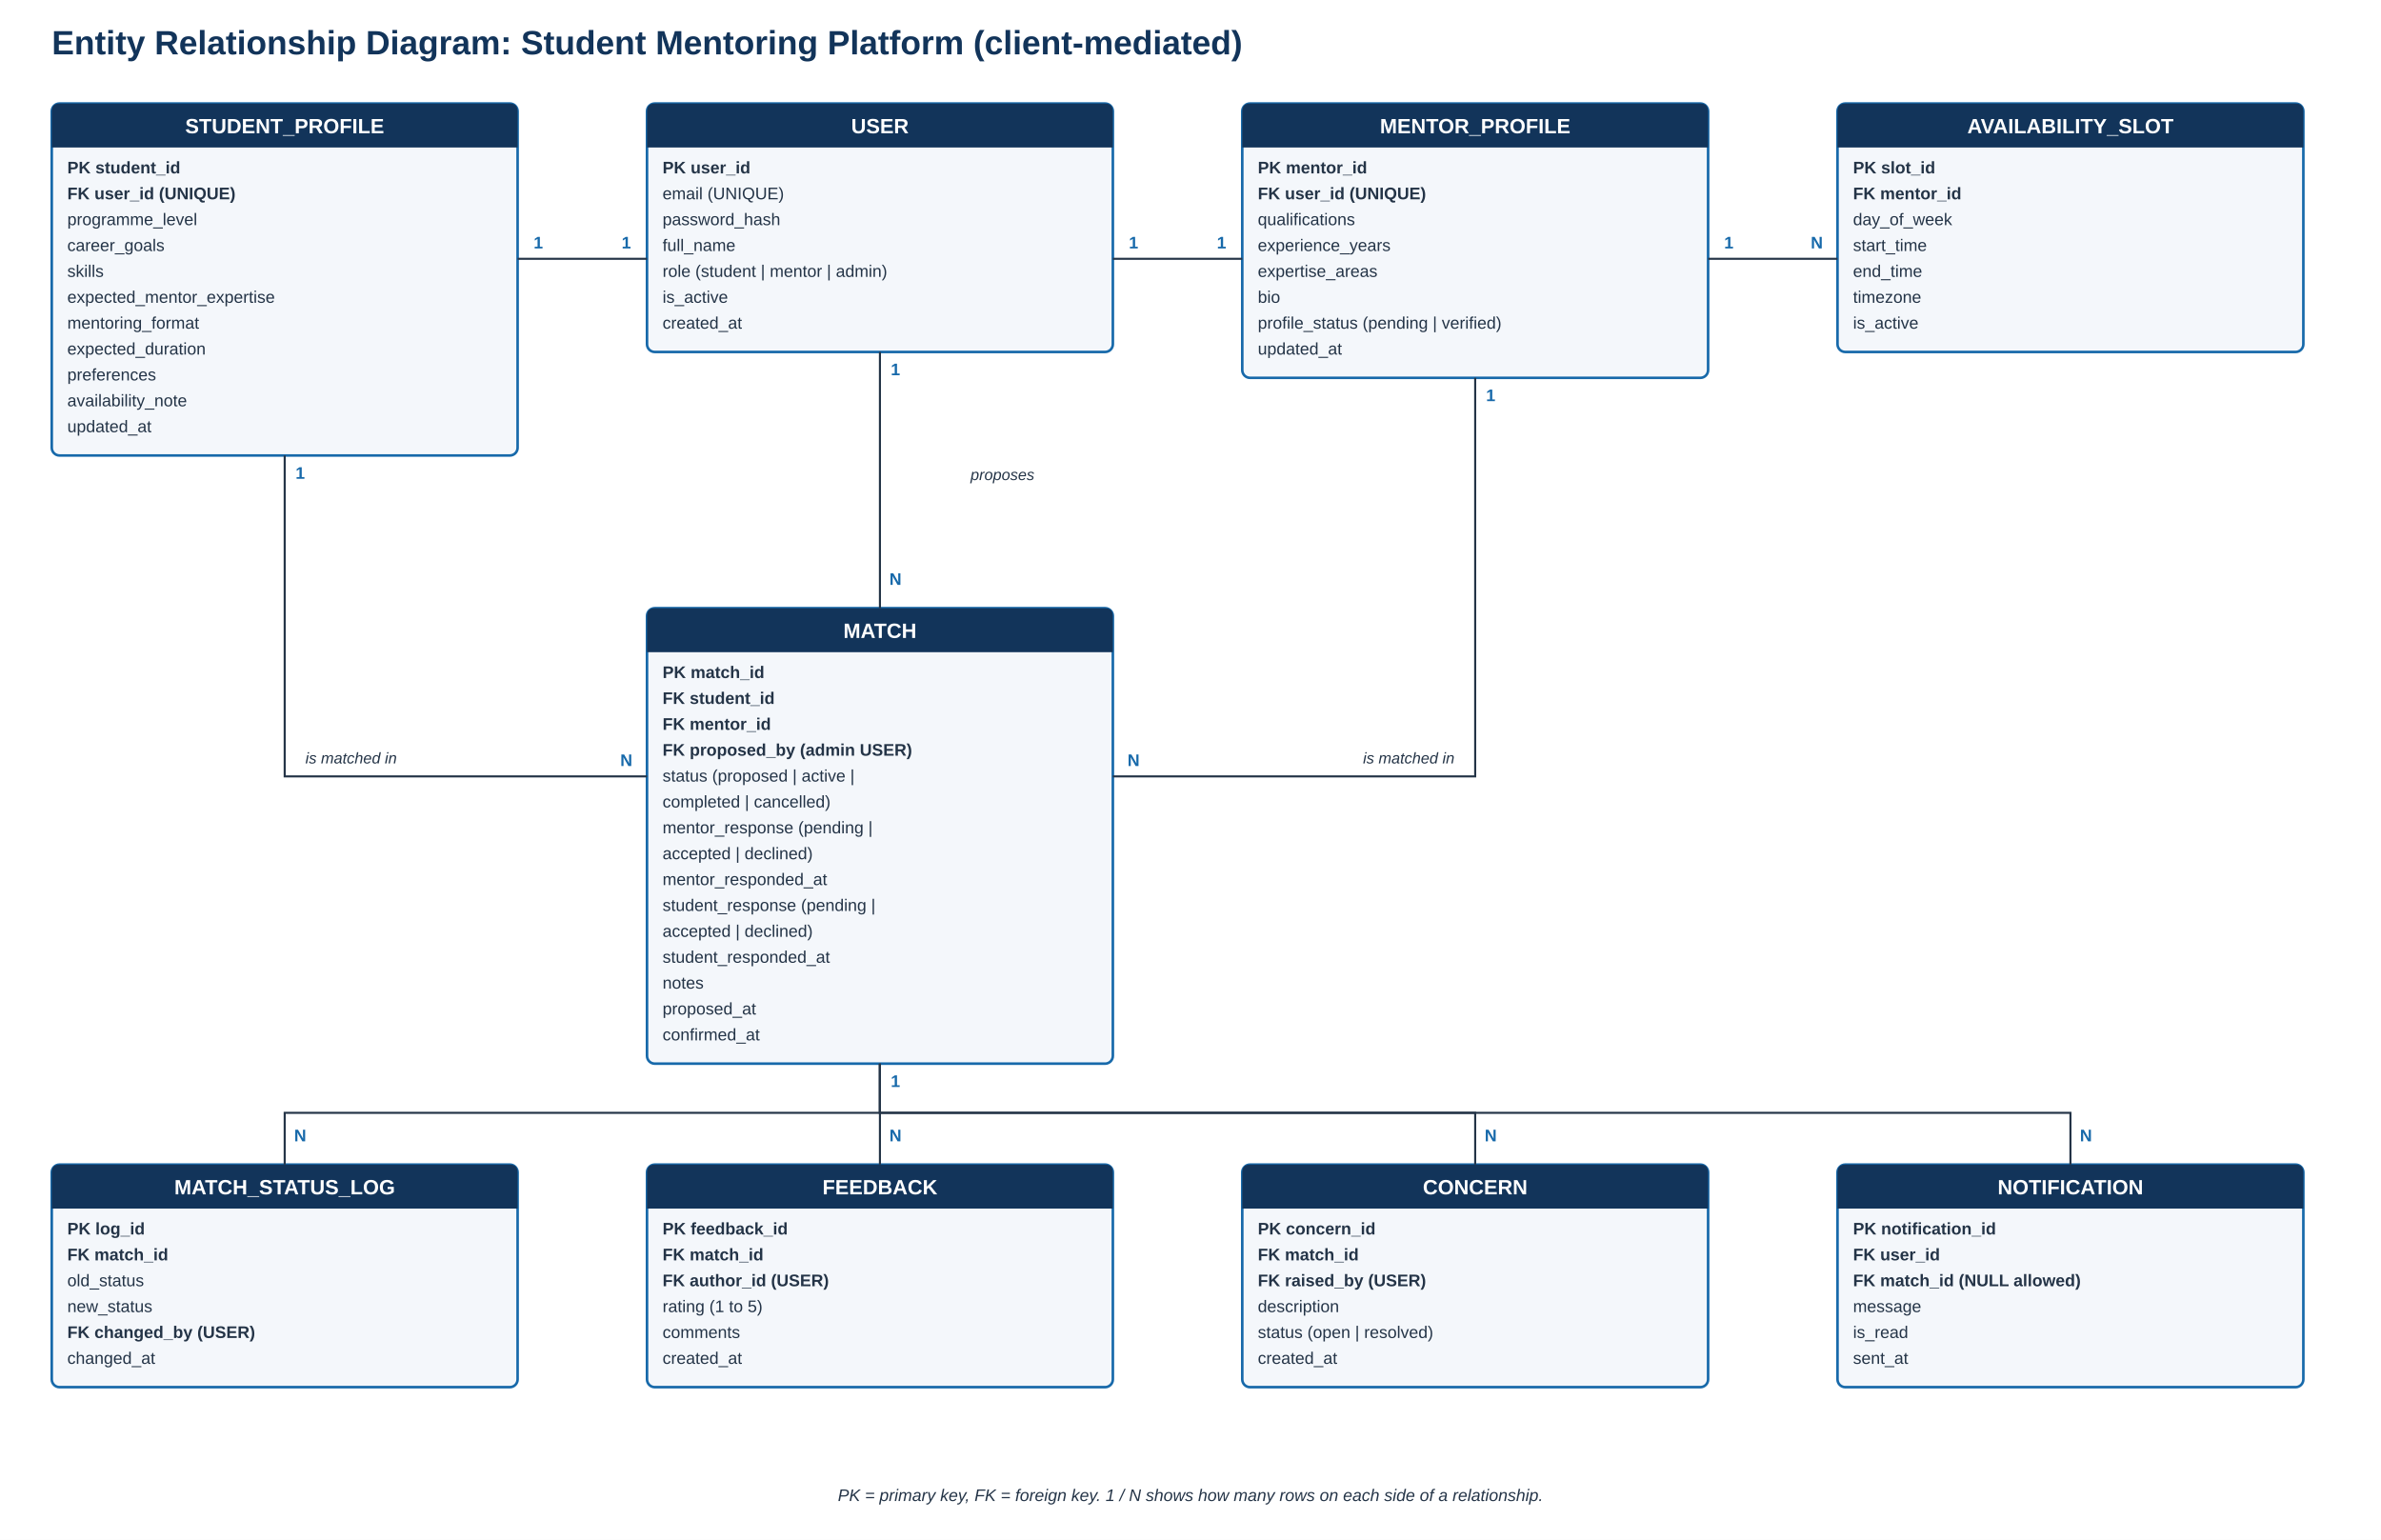
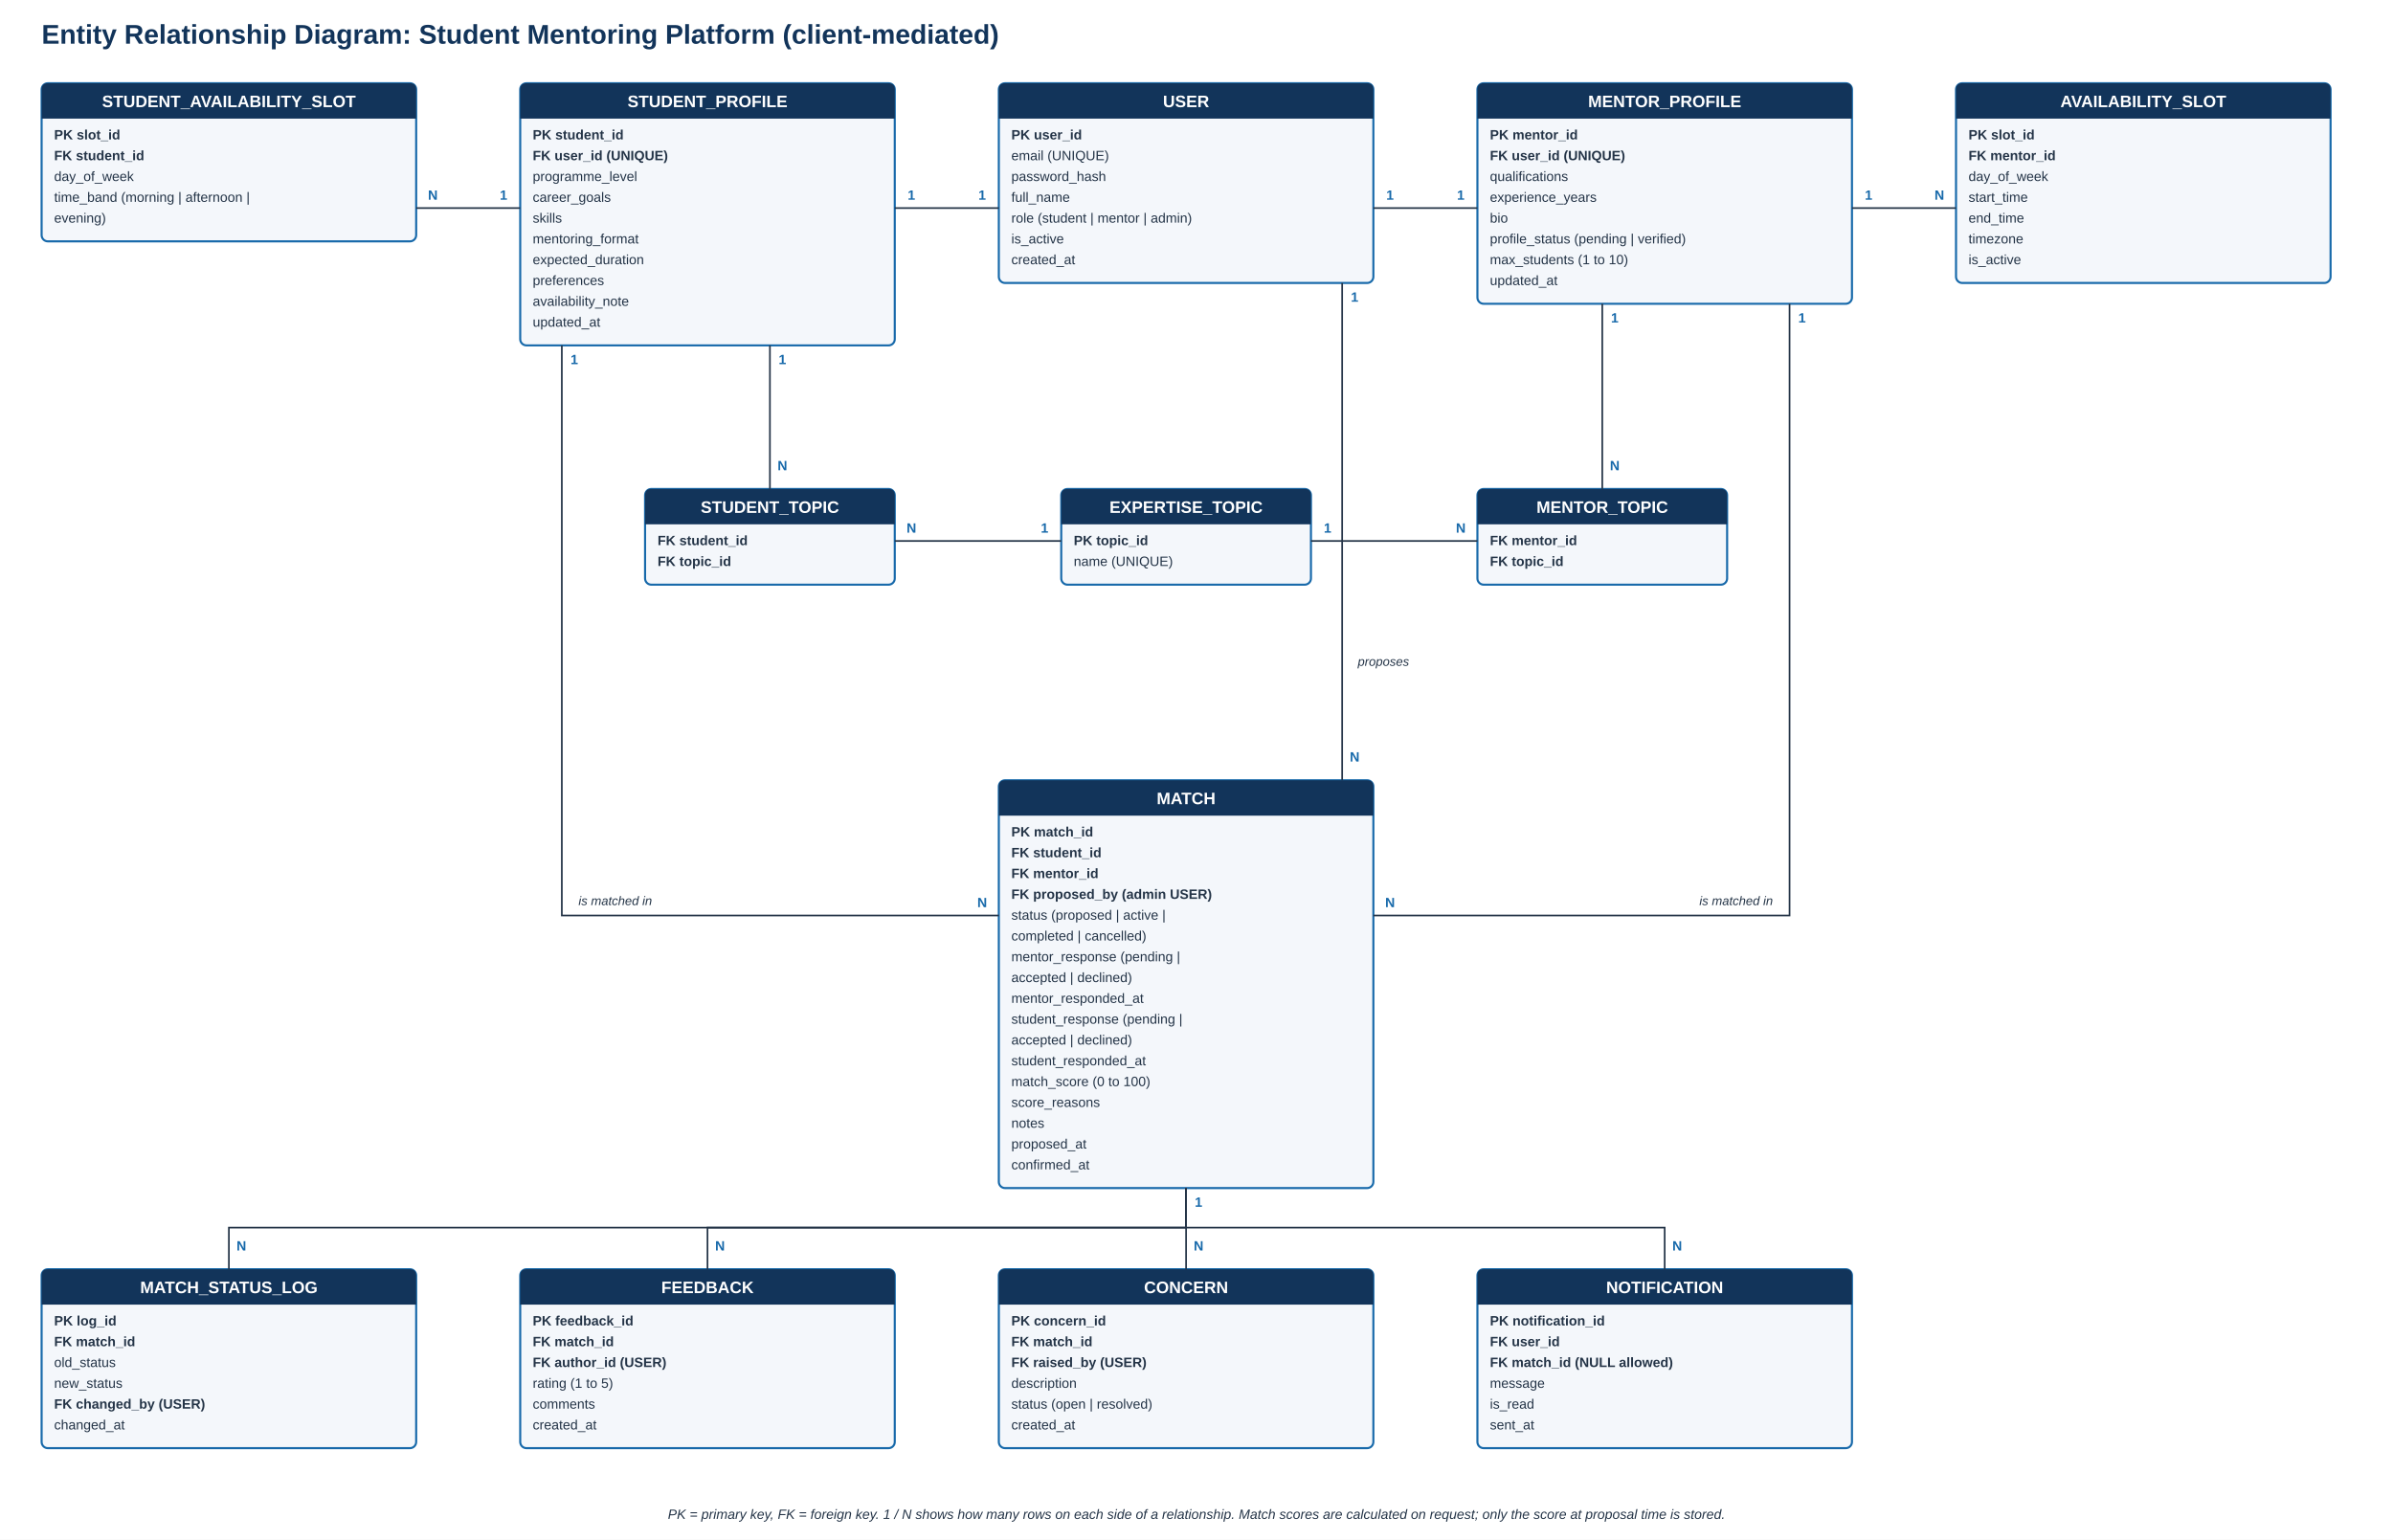
- <svg xmlns="http://www.w3.org/2000/svg" width="1840" height="1190" viewBox="0 0 1840 1190" font-family="Arial, Helvetica, sans-serif">
+ <svg xmlns="http://www.w3.org/2000/svg" width="2300" height="1480" viewBox="0 0 2300 1480" font-family="Arial, Helvetica, sans-serif">
  <rect width="100%" height="100%" fill="#fff" />
  <defs>
    <marker id="tri" viewBox="0 0 12 12" refX="11" refY="6" markerWidth="14" markerHeight="14" orient="auto">
      <path d="M1,1 L11,6 L1,11 Z" fill="#fff" stroke="#243447" stroke-width="1.4" />
    </marker>
    <marker id="arr" viewBox="0 0 12 12" refX="11" refY="6" markerWidth="10" markerHeight="10" orient="auto">
      <path d="M1,1 L11,6 L1,11" fill="none" stroke="#243447" stroke-width="1.6" />
    </marker>
  </defs>
  <text x="40" y="42" font-size="26" font-weight="700" fill="#12345a">Entity Relationship Diagram: Student Mentoring Platform (client-mediated)</text>
-   <rect x="40" y="80" width="360" height="272" rx="6" fill="#f4f7fb" stroke="#1769aa" stroke-width="2" />
+   <rect x="40" y="80" width="360" height="152" rx="6" fill="#f4f7fb" stroke="#1769aa" stroke-width="2" />
  <path d="M40,114 V86 Q40,80 46,80 H394 Q400,80 400,86 V114 Z" fill="#12345a" />
-   <text x="220.0" y="103" text-anchor="middle" font-size="16" font-weight="700" fill="#fff">STUDENT_PROFILE</text>
-   <text x="52" y="134" font-size="13" font-weight="700" fill="#243447">PK student_id</text>
-   <text x="52" y="154" font-size="13" font-weight="700" fill="#243447">FK user_id  (UNIQUE)</text>
-   <text x="52" y="174" font-size="13" font-weight="400" fill="#243447">programme_level</text>
-   <text x="52" y="194" font-size="13" font-weight="400" fill="#243447">career_goals</text>
-   <text x="52" y="214" font-size="13" font-weight="400" fill="#243447">skills</text>
-   <text x="52" y="234" font-size="13" font-weight="400" fill="#243447">expected_mentor_expertise</text>
-   <text x="52" y="254" font-size="13" font-weight="400" fill="#243447">mentoring_format</text>
-   <text x="52" y="274" font-size="13" font-weight="400" fill="#243447">expected_duration</text>
-   <text x="52" y="294" font-size="13" font-weight="400" fill="#243447">preferences</text>
-   <text x="52" y="314" font-size="13" font-weight="400" fill="#243447">availability_note</text>
-   <text x="52" y="334" font-size="13" font-weight="400" fill="#243447">updated_at</text>
-   <rect x="500" y="80" width="360" height="192" rx="6" fill="#f4f7fb" stroke="#1769aa" stroke-width="2" />
+   <text x="220.0" y="103" text-anchor="middle" font-size="16" font-weight="700" fill="#fff">STUDENT_AVAILABILITY_SLOT</text>
+   <text x="52" y="134" font-size="13" font-weight="700" fill="#243447">PK slot_id</text>
+   <text x="52" y="154" font-size="13" font-weight="700" fill="#243447">FK student_id</text>
+   <text x="52" y="174" font-size="13" font-weight="400" fill="#243447">day_of_week</text>
+   <text x="52" y="194" font-size="13" font-weight="400" fill="#243447">time_band (morning | afternoon |</text>
+   <text x="52" y="214" font-size="13" font-weight="400" fill="#243447">           evening)</text>
+   <rect x="500" y="80" width="360" height="252" rx="6" fill="#f4f7fb" stroke="#1769aa" stroke-width="2" />
  <path d="M500,114 V86 Q500,80 506,80 H854 Q860,80 860,86 V114 Z" fill="#12345a" />
-   <text x="680.0" y="103" text-anchor="middle" font-size="16" font-weight="700" fill="#fff">USER</text>
-   <text x="512" y="134" font-size="13" font-weight="700" fill="#243447">PK user_id</text>
-   <text x="512" y="154" font-size="13" font-weight="400" fill="#243447">email  (UNIQUE)</text>
-   <text x="512" y="174" font-size="13" font-weight="400" fill="#243447">password_hash</text>
-   <text x="512" y="194" font-size="13" font-weight="400" fill="#243447">full_name</text>
-   <text x="512" y="214" font-size="13" font-weight="400" fill="#243447">role (student | mentor | admin)</text>
-   <text x="512" y="234" font-size="13" font-weight="400" fill="#243447">is_active</text>
-   <text x="512" y="254" font-size="13" font-weight="400" fill="#243447">created_at</text>
-   <rect x="960" y="80" width="360" height="212" rx="6" fill="#f4f7fb" stroke="#1769aa" stroke-width="2" />
+   <text x="680.0" y="103" text-anchor="middle" font-size="16" font-weight="700" fill="#fff">STUDENT_PROFILE</text>
+   <text x="512" y="134" font-size="13" font-weight="700" fill="#243447">PK student_id</text>
+   <text x="512" y="154" font-size="13" font-weight="700" fill="#243447">FK user_id  (UNIQUE)</text>
+   <text x="512" y="174" font-size="13" font-weight="400" fill="#243447">programme_level</text>
+   <text x="512" y="194" font-size="13" font-weight="400" fill="#243447">career_goals</text>
+   <text x="512" y="214" font-size="13" font-weight="400" fill="#243447">skills</text>
+   <text x="512" y="234" font-size="13" font-weight="400" fill="#243447">mentoring_format</text>
+   <text x="512" y="254" font-size="13" font-weight="400" fill="#243447">expected_duration</text>
+   <text x="512" y="274" font-size="13" font-weight="400" fill="#243447">preferences</text>
+   <text x="512" y="294" font-size="13" font-weight="400" fill="#243447">availability_note</text>
+   <text x="512" y="314" font-size="13" font-weight="400" fill="#243447">updated_at</text>
+   <rect x="960" y="80" width="360" height="192" rx="6" fill="#f4f7fb" stroke="#1769aa" stroke-width="2" />
  <path d="M960,114 V86 Q960,80 966,80 H1314 Q1320,80 1320,86 V114 Z" fill="#12345a" />
-   <text x="1140.0" y="103" text-anchor="middle" font-size="16" font-weight="700" fill="#fff">MENTOR_PROFILE</text>
-   <text x="972" y="134" font-size="13" font-weight="700" fill="#243447">PK mentor_id</text>
-   <text x="972" y="154" font-size="13" font-weight="700" fill="#243447">FK user_id  (UNIQUE)</text>
-   <text x="972" y="174" font-size="13" font-weight="400" fill="#243447">qualifications</text>
-   <text x="972" y="194" font-size="13" font-weight="400" fill="#243447">experience_years</text>
-   <text x="972" y="214" font-size="13" font-weight="400" fill="#243447">expertise_areas</text>
-   <text x="972" y="234" font-size="13" font-weight="400" fill="#243447">bio</text>
-   <text x="972" y="254" font-size="13" font-weight="400" fill="#243447">profile_status (pending | verified)</text>
-   <text x="972" y="274" font-size="13" font-weight="400" fill="#243447">updated_at</text>
-   <rect x="1420" y="80" width="360" height="192" rx="6" fill="#f4f7fb" stroke="#1769aa" stroke-width="2" />
+   <text x="1140.0" y="103" text-anchor="middle" font-size="16" font-weight="700" fill="#fff">USER</text>
+   <text x="972" y="134" font-size="13" font-weight="700" fill="#243447">PK user_id</text>
+   <text x="972" y="154" font-size="13" font-weight="400" fill="#243447">email  (UNIQUE)</text>
+   <text x="972" y="174" font-size="13" font-weight="400" fill="#243447">password_hash</text>
+   <text x="972" y="194" font-size="13" font-weight="400" fill="#243447">full_name</text>
+   <text x="972" y="214" font-size="13" font-weight="400" fill="#243447">role (student | mentor | admin)</text>
+   <text x="972" y="234" font-size="13" font-weight="400" fill="#243447">is_active</text>
+   <text x="972" y="254" font-size="13" font-weight="400" fill="#243447">created_at</text>
+   <rect x="1420" y="80" width="360" height="212" rx="6" fill="#f4f7fb" stroke="#1769aa" stroke-width="2" />
  <path d="M1420,114 V86 Q1420,80 1426,80 H1774 Q1780,80 1780,86 V114 Z" fill="#12345a" />
-   <text x="1600.0" y="103" text-anchor="middle" font-size="16" font-weight="700" fill="#fff">AVAILABILITY_SLOT</text>
-   <text x="1432" y="134" font-size="13" font-weight="700" fill="#243447">PK slot_id</text>
-   <text x="1432" y="154" font-size="13" font-weight="700" fill="#243447">FK mentor_id</text>
-   <text x="1432" y="174" font-size="13" font-weight="400" fill="#243447">day_of_week</text>
-   <text x="1432" y="194" font-size="13" font-weight="400" fill="#243447">start_time</text>
-   <text x="1432" y="214" font-size="13" font-weight="400" fill="#243447">end_time</text>
-   <text x="1432" y="234" font-size="13" font-weight="400" fill="#243447">timezone</text>
-   <text x="1432" y="254" font-size="13" font-weight="400" fill="#243447">is_active</text>
-   <rect x="500" y="470" width="360" height="352" rx="6" fill="#f4f7fb" stroke="#1769aa" stroke-width="2" />
-   <path d="M500,504 V476 Q500,470 506,470 H854 Q860,470 860,476 V504 Z" fill="#12345a" />
-   <text x="680.0" y="493" text-anchor="middle" font-size="16" font-weight="700" fill="#fff">MATCH</text>
-   <text x="512" y="524" font-size="13" font-weight="700" fill="#243447">PK match_id</text>
-   <text x="512" y="544" font-size="13" font-weight="700" fill="#243447">FK student_id</text>
-   <text x="512" y="564" font-size="13" font-weight="700" fill="#243447">FK mentor_id</text>
-   <text x="512" y="584" font-size="13" font-weight="700" fill="#243447">FK proposed_by  (admin USER)</text>
-   <text x="512" y="604" font-size="13" font-weight="400" fill="#243447">status (proposed | active |</text>
-   <text x="512" y="624" font-size="13" font-weight="400" fill="#243447">           completed | cancelled)</text>
-   <text x="512" y="644" font-size="13" font-weight="400" fill="#243447">mentor_response (pending |</text>
-   <text x="512" y="664" font-size="13" font-weight="400" fill="#243447">           accepted | declined)</text>
-   <text x="512" y="684" font-size="13" font-weight="400" fill="#243447">mentor_responded_at</text>
-   <text x="512" y="704" font-size="13" font-weight="400" fill="#243447">student_response (pending |</text>
-   <text x="512" y="724" font-size="13" font-weight="400" fill="#243447">           accepted | declined)</text>
-   <text x="512" y="744" font-size="13" font-weight="400" fill="#243447">student_responded_at</text>
-   <text x="512" y="764" font-size="13" font-weight="400" fill="#243447">notes</text>
-   <text x="512" y="784" font-size="13" font-weight="400" fill="#243447">proposed_at</text>
-   <text x="512" y="804" font-size="13" font-weight="400" fill="#243447">confirmed_at</text>
+   <text x="1600.0" y="103" text-anchor="middle" font-size="16" font-weight="700" fill="#fff">MENTOR_PROFILE</text>
+   <text x="1432" y="134" font-size="13" font-weight="700" fill="#243447">PK mentor_id</text>
+   <text x="1432" y="154" font-size="13" font-weight="700" fill="#243447">FK user_id  (UNIQUE)</text>
+   <text x="1432" y="174" font-size="13" font-weight="400" fill="#243447">qualifications</text>
+   <text x="1432" y="194" font-size="13" font-weight="400" fill="#243447">experience_years</text>
+   <text x="1432" y="214" font-size="13" font-weight="400" fill="#243447">bio</text>
+   <text x="1432" y="234" font-size="13" font-weight="400" fill="#243447">profile_status (pending | verified)</text>
+   <text x="1432" y="254" font-size="13" font-weight="400" fill="#243447">max_students  (1 to 10)</text>
+   <text x="1432" y="274" font-size="13" font-weight="400" fill="#243447">updated_at</text>
+   <rect x="1880" y="80" width="360" height="192" rx="6" fill="#f4f7fb" stroke="#1769aa" stroke-width="2" />
+   <path d="M1880,114 V86 Q1880,80 1886,80 H2234 Q2240,80 2240,86 V114 Z" fill="#12345a" />
+   <text x="2060.0" y="103" text-anchor="middle" font-size="16" font-weight="700" fill="#fff">AVAILABILITY_SLOT</text>
+   <text x="1892" y="134" font-size="13" font-weight="700" fill="#243447">PK slot_id</text>
+   <text x="1892" y="154" font-size="13" font-weight="700" fill="#243447">FK mentor_id</text>
+   <text x="1892" y="174" font-size="13" font-weight="400" fill="#243447">day_of_week</text>
+   <text x="1892" y="194" font-size="13" font-weight="400" fill="#243447">start_time</text>
+   <text x="1892" y="214" font-size="13" font-weight="400" fill="#243447">end_time</text>
+   <text x="1892" y="234" font-size="13" font-weight="400" fill="#243447">timezone</text>
+   <text x="1892" y="254" font-size="13" font-weight="400" fill="#243447">is_active</text>
  <polyline points="400,200 500,200" fill="none" stroke="#243447" stroke-width="1.6" />
-   <text x="416" y="192" text-anchor="middle" font-size="13" font-weight="700" fill="#1769aa">1</text>
+   <text x="416" y="192" text-anchor="middle" font-size="13" font-weight="700" fill="#1769aa">N</text>
  <text x="484" y="192" text-anchor="middle" font-size="13" font-weight="700" fill="#1769aa">1</text>
  <polyline points="860,200 960,200" fill="none" stroke="#243447" stroke-width="1.6" />
  <text x="876" y="192" text-anchor="middle" font-size="13" font-weight="700" fill="#1769aa">1</text>
  <text x="944" y="192" text-anchor="middle" font-size="13" font-weight="700" fill="#1769aa">1</text>
  <polyline points="1320,200 1420,200" fill="none" stroke="#243447" stroke-width="1.6" />
  <text x="1336" y="192" text-anchor="middle" font-size="13" font-weight="700" fill="#1769aa">1</text>
-   <text x="1404" y="192" text-anchor="middle" font-size="13" font-weight="700" fill="#1769aa">N</text>
-   <polyline points="680.0,272 680.0,470" fill="none" stroke="#243447" stroke-width="1.6" />
-   <text x="692.0" y="290" text-anchor="middle" font-size="13" font-weight="700" fill="#1769aa">1</text>
-   <text x="692.0" y="452" text-anchor="middle" font-size="13" font-weight="700" fill="#1769aa">N</text>
-   <text x="750.0" y="371.0" text-anchor="start" font-size="12" fill="#243447" font-style="italic">proposes</text>
-   <polyline points="220.0,352 220.0,600 500,600" fill="none" stroke="#243447" stroke-width="1.6" />
-   <text x="232.0" y="370" text-anchor="middle" font-size="13" font-weight="700" fill="#1769aa">1</text>
-   <text x="484" y="592" text-anchor="middle" font-size="13" font-weight="700" fill="#1769aa">N</text>
-   <polyline points="1140.0,292 1140.0,600 860,600" fill="none" stroke="#243447" stroke-width="1.6" />
-   <text x="1152.0" y="310" text-anchor="middle" font-size="13" font-weight="700" fill="#1769aa">1</text>
-   <text x="876" y="592" text-anchor="middle" font-size="13" font-weight="700" fill="#1769aa">N</text>
-   <text x="236.0" y="590" text-anchor="start" font-size="12" fill="#243447" font-style="italic">is matched in</text>
-   <text x="1124.0" y="590" text-anchor="end" font-size="12" fill="#243447" font-style="italic">is matched in</text>
-   <rect x="40" y="900" width="360" height="172" rx="6" fill="#f4f7fb" stroke="#1769aa" stroke-width="2" />
-   <path d="M40,934 V906 Q40,900 46,900 H394 Q400,900 400,906 V934 Z" fill="#12345a" />
-   <text x="220.0" y="923" text-anchor="middle" font-size="16" font-weight="700" fill="#fff">MATCH_STATUS_LOG</text>
-   <text x="52" y="954" font-size="13" font-weight="700" fill="#243447">PK log_id</text>
-   <text x="52" y="974" font-size="13" font-weight="700" fill="#243447">FK match_id</text>
-   <text x="52" y="994" font-size="13" font-weight="400" fill="#243447">old_status</text>
-   <text x="52" y="1014" font-size="13" font-weight="400" fill="#243447">new_status</text>
-   <text x="52" y="1034" font-size="13" font-weight="700" fill="#243447">FK changed_by  (USER)</text>
-   <text x="52" y="1054" font-size="13" font-weight="400" fill="#243447">changed_at</text>
-   <polyline points="680.0,822 680.0,860 220.0,860 220.0,900" fill="none" stroke="#243447" stroke-width="1.6" />
-   <text x="232.0" y="882" text-anchor="middle" font-size="13" font-weight="700" fill="#1769aa">N</text>
-   <rect x="500" y="900" width="360" height="172" rx="6" fill="#f4f7fb" stroke="#1769aa" stroke-width="2" />
-   <path d="M500,934 V906 Q500,900 506,900 H854 Q860,900 860,906 V934 Z" fill="#12345a" />
-   <text x="680.0" y="923" text-anchor="middle" font-size="16" font-weight="700" fill="#fff">FEEDBACK</text>
-   <text x="512" y="954" font-size="13" font-weight="700" fill="#243447">PK feedback_id</text>
-   <text x="512" y="974" font-size="13" font-weight="700" fill="#243447">FK match_id</text>
-   <text x="512" y="994" font-size="13" font-weight="700" fill="#243447">FK author_id  (USER)</text>
-   <text x="512" y="1014" font-size="13" font-weight="400" fill="#243447">rating (1 to 5)</text>
-   <text x="512" y="1034" font-size="13" font-weight="400" fill="#243447">comments</text>
-   <text x="512" y="1054" font-size="13" font-weight="400" fill="#243447">created_at</text>
-   <polyline points="680.0,822 680.0,900" fill="none" stroke="#243447" stroke-width="1.6" />
-   <text x="692.0" y="840" text-anchor="middle" font-size="13" font-weight="700" fill="#1769aa">1</text>
-   <text x="692.0" y="882" text-anchor="middle" font-size="13" font-weight="700" fill="#1769aa">N</text>
-   <rect x="960" y="900" width="360" height="172" rx="6" fill="#f4f7fb" stroke="#1769aa" stroke-width="2" />
-   <path d="M960,934 V906 Q960,900 966,900 H1314 Q1320,900 1320,906 V934 Z" fill="#12345a" />
-   <text x="1140.0" y="923" text-anchor="middle" font-size="16" font-weight="700" fill="#fff">CONCERN</text>
-   <text x="972" y="954" font-size="13" font-weight="700" fill="#243447">PK concern_id</text>
-   <text x="972" y="974" font-size="13" font-weight="700" fill="#243447">FK match_id</text>
-   <text x="972" y="994" font-size="13" font-weight="700" fill="#243447">FK raised_by  (USER)</text>
-   <text x="972" y="1014" font-size="13" font-weight="400" fill="#243447">description</text>
-   <text x="972" y="1034" font-size="13" font-weight="400" fill="#243447">status (open | resolved)</text>
-   <text x="972" y="1054" font-size="13" font-weight="400" fill="#243447">created_at</text>
-   <polyline points="680.0,822 680.0,860 1140.0,860 1140.0,900" fill="none" stroke="#243447" stroke-width="1.6" />
-   <text x="1152.0" y="882" text-anchor="middle" font-size="13" font-weight="700" fill="#1769aa">N</text>
-   <rect x="1420" y="900" width="360" height="172" rx="6" fill="#f4f7fb" stroke="#1769aa" stroke-width="2" />
-   <path d="M1420,934 V906 Q1420,900 1426,900 H1774 Q1780,900 1780,906 V934 Z" fill="#12345a" />
-   <text x="1600.0" y="923" text-anchor="middle" font-size="16" font-weight="700" fill="#fff">NOTIFICATION</text>
-   <text x="1432" y="954" font-size="13" font-weight="700" fill="#243447">PK notification_id</text>
-   <text x="1432" y="974" font-size="13" font-weight="700" fill="#243447">FK user_id</text>
-   <text x="1432" y="994" font-size="13" font-weight="700" fill="#243447">FK match_id  (NULL allowed)</text>
-   <text x="1432" y="1014" font-size="13" font-weight="400" fill="#243447">message</text>
-   <text x="1432" y="1034" font-size="13" font-weight="400" fill="#243447">is_read</text>
-   <text x="1432" y="1054" font-size="13" font-weight="400" fill="#243447">sent_at</text>
-   <polyline points="680.0,822 680.0,860 1600.0,860 1600.0,900" fill="none" stroke="#243447" stroke-width="1.6" />
-   <text x="1612.0" y="882" text-anchor="middle" font-size="13" font-weight="700" fill="#1769aa">N</text>
-   <text x="920" y="1160" text-anchor="middle" font-size="13" fill="#243447" font-style="italic">PK = primary key, FK = foreign key. 1 / N shows how many rows on each side of a relationship.</text>
+   <text x="1404" y="192" text-anchor="middle" font-size="13" font-weight="700" fill="#1769aa">1</text>
+   <polyline points="1780,200 1880,200" fill="none" stroke="#243447" stroke-width="1.6" />
+   <text x="1796" y="192" text-anchor="middle" font-size="13" font-weight="700" fill="#1769aa">1</text>
+   <text x="1864" y="192" text-anchor="middle" font-size="13" font-weight="700" fill="#1769aa">N</text>
+   <rect x="620" y="470" width="240" height="92" rx="6" fill="#f4f7fb" stroke="#1769aa" stroke-width="2" />
+   <path d="M620,504 V476 Q620,470 626,470 H854 Q860,470 860,476 V504 Z" fill="#12345a" />
+   <text x="740.0" y="493" text-anchor="middle" font-size="16" font-weight="700" fill="#fff">STUDENT_TOPIC</text>
+   <text x="632" y="524" font-size="13" font-weight="700" fill="#243447">FK student_id</text>
+   <text x="632" y="544" font-size="13" font-weight="700" fill="#243447">FK topic_id</text>
+   <rect x="1020" y="470" width="240" height="92" rx="6" fill="#f4f7fb" stroke="#1769aa" stroke-width="2" />
+   <path d="M1020,504 V476 Q1020,470 1026,470 H1254 Q1260,470 1260,476 V504 Z" fill="#12345a" />
+   <text x="1140.0" y="493" text-anchor="middle" font-size="16" font-weight="700" fill="#fff">EXPERTISE_TOPIC</text>
+   <text x="1032" y="524" font-size="13" font-weight="700" fill="#243447">PK topic_id</text>
+   <text x="1032" y="544" font-size="13" font-weight="400" fill="#243447">name  (UNIQUE)</text>
+   <rect x="1420" y="470" width="240" height="92" rx="6" fill="#f4f7fb" stroke="#1769aa" stroke-width="2" />
+   <path d="M1420,504 V476 Q1420,470 1426,470 H1654 Q1660,470 1660,476 V504 Z" fill="#12345a" />
+   <text x="1540.0" y="493" text-anchor="middle" font-size="16" font-weight="700" fill="#fff">MENTOR_TOPIC</text>
+   <text x="1432" y="524" font-size="13" font-weight="700" fill="#243447">FK mentor_id</text>
+   <text x="1432" y="544" font-size="13" font-weight="700" fill="#243447">FK topic_id</text>
+   <polyline points="740,332 740.0,470" fill="none" stroke="#243447" stroke-width="1.6" />
+   <text x="752" y="350" text-anchor="middle" font-size="13" font-weight="700" fill="#1769aa">1</text>
+   <text x="752.0" y="452" text-anchor="middle" font-size="13" font-weight="700" fill="#1769aa">N</text>
+   <polyline points="1540,292 1540.0,470" fill="none" stroke="#243447" stroke-width="1.6" />
+   <text x="1552" y="310" text-anchor="middle" font-size="13" font-weight="700" fill="#1769aa">1</text>
+   <text x="1552.0" y="452" text-anchor="middle" font-size="13" font-weight="700" fill="#1769aa">N</text>
+   <polyline points="860,520 1020,520" fill="none" stroke="#243447" stroke-width="1.6" />
+   <text x="876" y="512" text-anchor="middle" font-size="13" font-weight="700" fill="#1769aa">N</text>
+   <text x="1004" y="512" text-anchor="middle" font-size="13" font-weight="700" fill="#1769aa">1</text>
+   <polyline points="1420,520 1260,520" fill="none" stroke="#243447" stroke-width="1.6" />
+   <text x="1404" y="512" text-anchor="middle" font-size="13" font-weight="700" fill="#1769aa">N</text>
+   <text x="1276" y="512" text-anchor="middle" font-size="13" font-weight="700" fill="#1769aa">1</text>
+   <rect x="960" y="750" width="360" height="392" rx="6" fill="#f4f7fb" stroke="#1769aa" stroke-width="2" />
+   <path d="M960,784 V756 Q960,750 966,750 H1314 Q1320,750 1320,756 V784 Z" fill="#12345a" />
+   <text x="1140.0" y="773" text-anchor="middle" font-size="16" font-weight="700" fill="#fff">MATCH</text>
+   <text x="972" y="804" font-size="13" font-weight="700" fill="#243447">PK match_id</text>
+   <text x="972" y="824" font-size="13" font-weight="700" fill="#243447">FK student_id</text>
+   <text x="972" y="844" font-size="13" font-weight="700" fill="#243447">FK mentor_id</text>
+   <text x="972" y="864" font-size="13" font-weight="700" fill="#243447">FK proposed_by  (admin USER)</text>
+   <text x="972" y="884" font-size="13" font-weight="400" fill="#243447">status (proposed | active |</text>
+   <text x="972" y="904" font-size="13" font-weight="400" fill="#243447">           completed | cancelled)</text>
+   <text x="972" y="924" font-size="13" font-weight="400" fill="#243447">mentor_response (pending |</text>
+   <text x="972" y="944" font-size="13" font-weight="400" fill="#243447">           accepted | declined)</text>
+   <text x="972" y="964" font-size="13" font-weight="400" fill="#243447">mentor_responded_at</text>
+   <text x="972" y="984" font-size="13" font-weight="400" fill="#243447">student_response (pending |</text>
+   <text x="972" y="1004" font-size="13" font-weight="400" fill="#243447">           accepted | declined)</text>
+   <text x="972" y="1024" font-size="13" font-weight="400" fill="#243447">student_responded_at</text>
+   <text x="972" y="1044" font-size="13" font-weight="400" fill="#243447">match_score  (0 to 100)</text>
+   <text x="972" y="1064" font-size="13" font-weight="400" fill="#243447">score_reasons</text>
+   <text x="972" y="1084" font-size="13" font-weight="400" fill="#243447">notes</text>
+   <text x="972" y="1104" font-size="13" font-weight="400" fill="#243447">proposed_at</text>
+   <text x="972" y="1124" font-size="13" font-weight="400" fill="#243447">confirmed_at</text>
+   <polyline points="1290,272 1290,750" fill="none" stroke="#243447" stroke-width="1.6" />
+   <text x="1302" y="290" text-anchor="middle" font-size="13" font-weight="700" fill="#1769aa">1</text>
+   <text x="1302" y="732" text-anchor="middle" font-size="13" font-weight="700" fill="#1769aa">N</text>
+   <text x="1305" y="640" text-anchor="start" font-size="12" fill="#243447" font-style="italic">proposes</text>
+   <polyline points="540,332 540,880 960,880" fill="none" stroke="#243447" stroke-width="1.6" />
+   <text x="552" y="350" text-anchor="middle" font-size="13" font-weight="700" fill="#1769aa">1</text>
+   <text x="944" y="872" text-anchor="middle" font-size="13" font-weight="700" fill="#1769aa">N</text>
+   <polyline points="1720,292 1720,880 1320,880" fill="none" stroke="#243447" stroke-width="1.6" />
+   <text x="1732" y="310" text-anchor="middle" font-size="13" font-weight="700" fill="#1769aa">1</text>
+   <text x="1336" y="872" text-anchor="middle" font-size="13" font-weight="700" fill="#1769aa">N</text>
+   <text x="556" y="870" text-anchor="start" font-size="12" fill="#243447" font-style="italic">is matched in</text>
+   <text x="1704" y="870" text-anchor="end" font-size="12" fill="#243447" font-style="italic">is matched in</text>
+   <rect x="40" y="1220" width="360" height="172" rx="6" fill="#f4f7fb" stroke="#1769aa" stroke-width="2" />
+   <path d="M40,1254 V1226 Q40,1220 46,1220 H394 Q400,1220 400,1226 V1254 Z" fill="#12345a" />
+   <text x="220.0" y="1243" text-anchor="middle" font-size="16" font-weight="700" fill="#fff">MATCH_STATUS_LOG</text>
+   <text x="52" y="1274" font-size="13" font-weight="700" fill="#243447">PK log_id</text>
+   <text x="52" y="1294" font-size="13" font-weight="700" fill="#243447">FK match_id</text>
+   <text x="52" y="1314" font-size="13" font-weight="400" fill="#243447">old_status</text>
+   <text x="52" y="1334" font-size="13" font-weight="400" fill="#243447">new_status</text>
+   <text x="52" y="1354" font-size="13" font-weight="700" fill="#243447">FK changed_by  (USER)</text>
+   <text x="52" y="1374" font-size="13" font-weight="400" fill="#243447">changed_at</text>
+   <polyline points="1140.0,1142 1140.0,1180 220.0,1180 220.0,1220" fill="none" stroke="#243447" stroke-width="1.6" />
+   <text x="232.0" y="1202" text-anchor="middle" font-size="13" font-weight="700" fill="#1769aa">N</text>
+   <rect x="500" y="1220" width="360" height="172" rx="6" fill="#f4f7fb" stroke="#1769aa" stroke-width="2" />
+   <path d="M500,1254 V1226 Q500,1220 506,1220 H854 Q860,1220 860,1226 V1254 Z" fill="#12345a" />
+   <text x="680.0" y="1243" text-anchor="middle" font-size="16" font-weight="700" fill="#fff">FEEDBACK</text>
+   <text x="512" y="1274" font-size="13" font-weight="700" fill="#243447">PK feedback_id</text>
+   <text x="512" y="1294" font-size="13" font-weight="700" fill="#243447">FK match_id</text>
+   <text x="512" y="1314" font-size="13" font-weight="700" fill="#243447">FK author_id  (USER)</text>
+   <text x="512" y="1334" font-size="13" font-weight="400" fill="#243447">rating (1 to 5)</text>
+   <text x="512" y="1354" font-size="13" font-weight="400" fill="#243447">comments</text>
+   <text x="512" y="1374" font-size="13" font-weight="400" fill="#243447">created_at</text>
+   <polyline points="1140.0,1142 1140.0,1180 680.0,1180 680.0,1220" fill="none" stroke="#243447" stroke-width="1.6" />
+   <text x="1152.0" y="1160" text-anchor="middle" font-size="13" font-weight="700" fill="#1769aa">1</text>
+   <text x="692.0" y="1202" text-anchor="middle" font-size="13" font-weight="700" fill="#1769aa">N</text>
+   <rect x="960" y="1220" width="360" height="172" rx="6" fill="#f4f7fb" stroke="#1769aa" stroke-width="2" />
+   <path d="M960,1254 V1226 Q960,1220 966,1220 H1314 Q1320,1220 1320,1226 V1254 Z" fill="#12345a" />
+   <text x="1140.0" y="1243" text-anchor="middle" font-size="16" font-weight="700" fill="#fff">CONCERN</text>
+   <text x="972" y="1274" font-size="13" font-weight="700" fill="#243447">PK concern_id</text>
+   <text x="972" y="1294" font-size="13" font-weight="700" fill="#243447">FK match_id</text>
+   <text x="972" y="1314" font-size="13" font-weight="700" fill="#243447">FK raised_by  (USER)</text>
+   <text x="972" y="1334" font-size="13" font-weight="400" fill="#243447">description</text>
+   <text x="972" y="1354" font-size="13" font-weight="400" fill="#243447">status (open | resolved)</text>
+   <text x="972" y="1374" font-size="13" font-weight="400" fill="#243447">created_at</text>
+   <polyline points="1140.0,1142 1140.0,1180 1140.0,1180 1140.0,1220" fill="none" stroke="#243447" stroke-width="1.6" />
+   <text x="1152.0" y="1202" text-anchor="middle" font-size="13" font-weight="700" fill="#1769aa">N</text>
+   <rect x="1420" y="1220" width="360" height="172" rx="6" fill="#f4f7fb" stroke="#1769aa" stroke-width="2" />
+   <path d="M1420,1254 V1226 Q1420,1220 1426,1220 H1774 Q1780,1220 1780,1226 V1254 Z" fill="#12345a" />
+   <text x="1600.0" y="1243" text-anchor="middle" font-size="16" font-weight="700" fill="#fff">NOTIFICATION</text>
+   <text x="1432" y="1274" font-size="13" font-weight="700" fill="#243447">PK notification_id</text>
+   <text x="1432" y="1294" font-size="13" font-weight="700" fill="#243447">FK user_id</text>
+   <text x="1432" y="1314" font-size="13" font-weight="700" fill="#243447">FK match_id  (NULL allowed)</text>
+   <text x="1432" y="1334" font-size="13" font-weight="400" fill="#243447">message</text>
+   <text x="1432" y="1354" font-size="13" font-weight="400" fill="#243447">is_read</text>
+   <text x="1432" y="1374" font-size="13" font-weight="400" fill="#243447">sent_at</text>
+   <polyline points="1140.0,1142 1140.0,1180 1600.0,1180 1600.0,1220" fill="none" stroke="#243447" stroke-width="1.6" />
+   <text x="1612.0" y="1202" text-anchor="middle" font-size="13" font-weight="700" fill="#1769aa">N</text>
+   <text x="1150" y="1460" text-anchor="middle" font-size="13" fill="#243447" font-style="italic">PK = primary key, FK = foreign key. 1 / N shows how many rows on each side of a relationship. Match scores are calculated on request; only the score at proposal time is stored.</text>
</svg>
